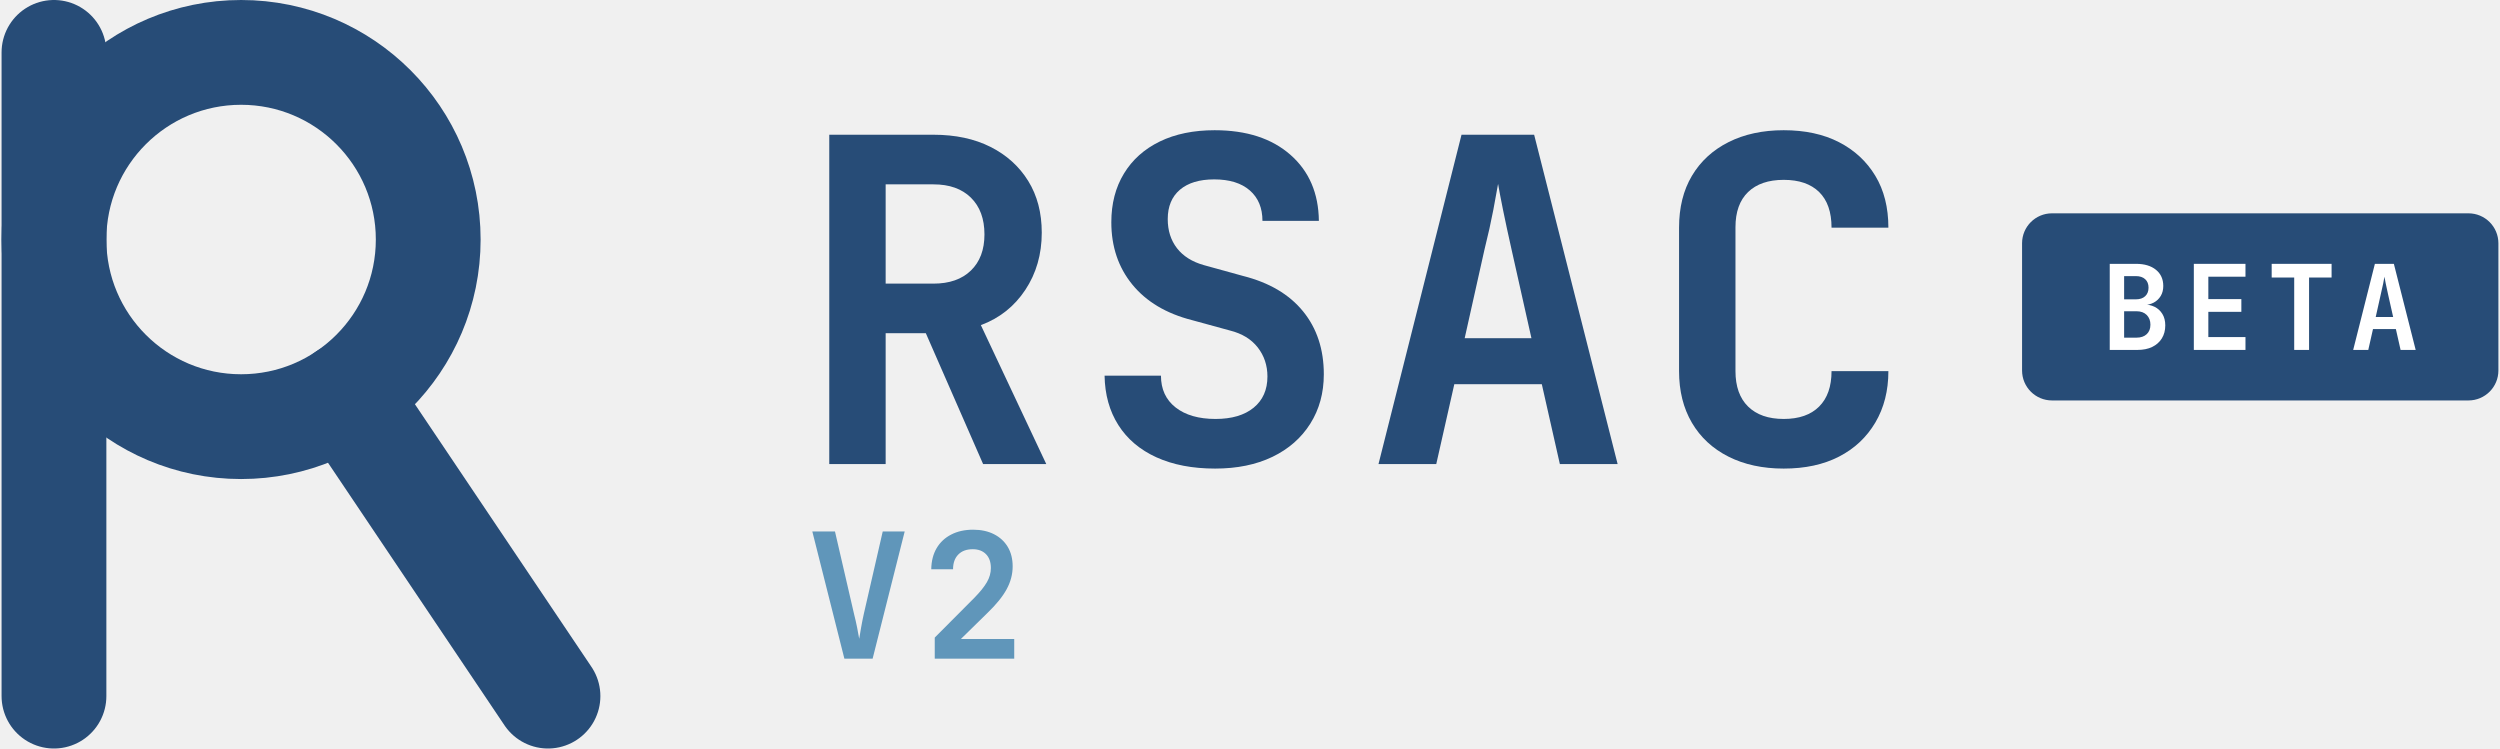
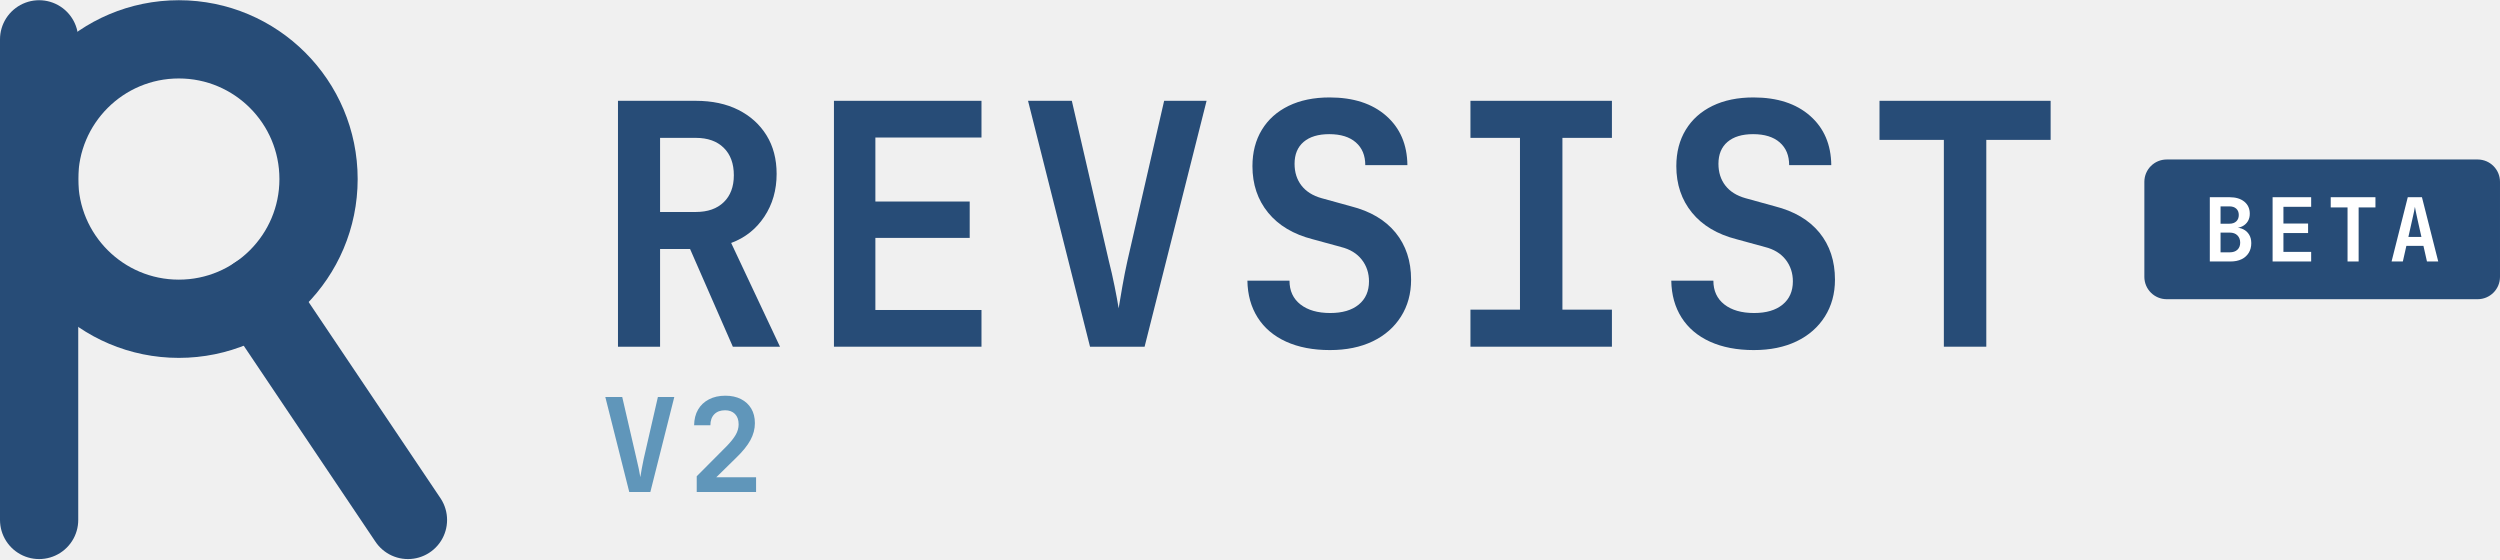
- <svg xmlns="http://www.w3.org/2000/svg" viewBox="0 0 333.58 100" width="334" height="100">
+ <svg xmlns="http://www.w3.org/2000/svg" viewBox="0 0 447.35 100" width="447" height="100">
  <g fill="none" stroke="#274c77" stroke-width="14.0" stroke-linecap="round" stroke-linejoin="round">
    <path d="M 7 7 V 93" />
    <circle cx="32" cy="32" r="25" />
    <path d="M 45.946 52.749 L 73 93" stroke="#274c77" />
  </g>
  <g transform="translate(106.000 62.000) scale(0.44)" fill="#274c77">
    <path transform="translate(0.000 0)" d="M10.41 0.00V-100.00H42.05Q52.05 -100.00 59.38 -96.30Q66.71 -92.60 70.82 -85.96Q74.93 -79.32 74.93 -70.27Q74.93 -60.41 69.93 -52.88Q64.93 -45.34 56.44 -42.19L76.30 0.00H57.12L39.73 -39.73H27.53V0.00ZM27.53 -54.79H42.05Q49.32 -54.79 53.42 -58.77Q57.53 -62.74 57.53 -69.73Q57.53 -76.85 53.42 -80.89Q49.32 -84.93 42.05 -84.93H27.53Z" />
-     <path transform="translate(86.192 0)" d="M41.37 1.37Q31.10 1.37 23.56 -2.05Q16.03 -5.48 11.99 -11.85Q7.95 -18.22 7.81 -26.85H24.93Q24.93 -20.68 29.38 -17.19Q33.84 -13.70 41.51 -13.70Q48.90 -13.70 53.08 -17.12Q57.26 -20.55 57.26 -26.58Q57.26 -31.64 54.32 -35.41Q51.37 -39.18 45.89 -40.55L34.38 -43.70Q22.60 -46.71 16.23 -54.52Q9.86 -62.33 9.86 -73.42Q9.86 -81.92 13.70 -88.22Q17.53 -94.52 24.59 -97.95Q31.64 -101.37 41.23 -101.37Q55.75 -101.37 64.25 -93.90Q72.74 -86.44 72.88 -73.84H55.75Q55.75 -79.73 51.92 -83.08Q48.08 -86.44 41.10 -86.44Q34.38 -86.44 30.68 -83.29Q26.99 -80.14 26.99 -74.38Q26.99 -69.18 29.79 -65.55Q32.60 -61.92 37.95 -60.41L49.86 -57.12Q61.78 -54.11 68.08 -46.37Q74.38 -38.63 74.38 -27.26Q74.38 -18.77 70.27 -12.26Q66.16 -5.75 58.77 -2.19Q51.37 1.37 41.37 1.37Z" />
-     <path transform="translate(172.384 0)" d="M4.79 0.00 30.00 -100.00H52.05L77.40 0.00H59.86L54.38 -24.25H27.81L22.33 0.00ZM30.96 -38.22H51.23L45.21 -65.07Q43.70 -71.78 42.60 -77.19Q41.51 -82.60 41.10 -85.07Q40.68 -82.60 39.66 -77.19Q38.63 -71.78 36.99 -65.21Z" />
-     <path transform="translate(258.576 0)" d="M41.64 1.37Q32.05 1.37 24.86 -2.26Q17.67 -5.89 13.77 -12.53Q9.86 -19.18 9.86 -28.22V-71.78Q9.86 -80.96 13.77 -87.53Q17.67 -94.11 24.86 -97.74Q32.05 -101.37 41.64 -101.37Q51.37 -101.37 58.42 -97.74Q65.48 -94.11 69.45 -87.53Q73.42 -80.96 73.42 -71.78H56.16Q56.16 -78.90 52.40 -82.60Q48.63 -86.30 41.64 -86.30Q34.66 -86.30 30.82 -82.60Q26.99 -78.90 26.99 -71.92V-28.22Q26.99 -21.23 30.82 -17.47Q34.66 -13.70 41.64 -13.70Q48.63 -13.70 52.40 -17.47Q56.16 -21.23 56.16 -28.22H73.42Q73.42 -19.32 69.45 -12.60Q65.48 -5.89 58.42 -2.26Q51.37 1.37 41.64 1.37Z" />
+     <path transform="translate(86.192 0)" d="M12.05 0.00V-100.00H72.05V-85.07H28.90V-59.04H67.26V-44.25H28.90V-14.93H72.05V0.00Z" />
+     <path transform="translate(172.384 0)" d="M30.00 0.00 4.79 -100.00H22.60L37.67 -34.79Q38.90 -30.00 40.00 -24.52Q41.10 -19.04 41.64 -15.62Q42.19 -19.04 43.15 -24.52Q44.11 -30.00 45.21 -34.93L60.14 -100.00H77.40L52.19 0.00Z" />
+     <path transform="translate(258.576 0)" d="M41.37 1.37Q31.10 1.37 23.56 -2.05Q16.03 -5.48 11.99 -11.85Q7.95 -18.22 7.81 -26.85H24.93Q24.93 -20.68 29.38 -17.19Q33.84 -13.70 41.51 -13.70Q48.90 -13.70 53.08 -17.12Q57.26 -20.55 57.26 -26.58Q57.26 -31.64 54.32 -35.41Q51.37 -39.18 45.89 -40.55L34.38 -43.70Q22.60 -46.71 16.23 -54.52Q9.86 -62.33 9.86 -73.42Q9.86 -81.92 13.70 -88.22Q17.53 -94.52 24.59 -97.95Q31.64 -101.37 41.23 -101.37Q55.75 -101.37 64.25 -93.90Q72.74 -86.44 72.88 -73.84H55.75Q55.75 -79.73 51.92 -83.08Q48.08 -86.44 41.10 -86.44Q34.38 -86.44 30.68 -83.29Q26.99 -80.14 26.99 -74.38Q26.99 -69.18 29.79 -65.55Q32.60 -61.92 37.95 -60.41L49.86 -57.12Q61.78 -54.11 68.08 -46.37Q74.38 -38.63 74.38 -27.26Q74.38 -18.77 70.27 -12.26Q66.16 -5.75 58.77 -2.19Q51.37 1.37 41.37 1.37Z" />
+     <path transform="translate(344.768 0)" d="M12.33 0.00V-15.07H32.47V-84.93H12.33V-100.00H69.86V-84.93H49.73V-15.07H69.86V0.00Z" />
+     <path transform="translate(430.960 0)" d="M41.37 1.37Q31.10 1.37 23.56 -2.05Q16.03 -5.48 11.99 -11.85Q7.95 -18.22 7.81 -26.85H24.93Q24.93 -20.68 29.38 -17.19Q33.84 -13.70 41.51 -13.70Q48.90 -13.70 53.08 -17.12Q57.26 -20.55 57.26 -26.58Q57.26 -31.64 54.32 -35.41Q51.37 -39.18 45.89 -40.55L34.38 -43.70Q22.60 -46.71 16.23 -54.52Q9.86 -62.33 9.86 -73.42Q9.86 -81.92 13.70 -88.22Q17.53 -94.52 24.59 -97.95Q31.64 -101.37 41.23 -101.37Q55.75 -101.37 64.25 -93.90Q72.74 -86.44 72.88 -73.84H55.75Q55.75 -79.73 51.92 -83.08Q48.08 -86.44 41.10 -86.44Q34.38 -86.44 30.68 -83.29Q26.99 -80.14 26.99 -74.38Q26.99 -69.18 29.79 -65.55Q32.60 -61.92 37.95 -60.41L49.86 -57.12Q61.78 -54.11 68.08 -46.37Q74.38 -38.63 74.38 -27.26Q74.38 -18.77 70.27 -12.26Q66.16 -5.75 58.77 -2.19Q51.37 1.37 41.37 1.37Z" />
+     <path transform="translate(517.152 0)" d="M32.47 0.00V-84.11H6.30V-100.00H75.89V-84.11H49.73V0.00Z" />
  </g>
  <g transform="translate(107.500 88.000) scale(0.17)" fill="#6096ba">
    <path transform="translate(0.000 0)" d="M30.00 0.00 4.79 -100.00H22.60L37.67 -34.79Q38.90 -30.00 40.00 -24.52Q41.10 -19.04 41.64 -15.62Q42.19 -19.04 43.15 -24.52Q44.11 -30.00 45.21 -34.93L60.14 -100.00H77.40L52.19 0.00Z" />
    <path transform="translate(90.192 0)" d="M10.82 0.00V-16.58L42.05 -47.95Q48.63 -54.66 51.78 -60.07Q54.93 -65.48 54.93 -71.23Q54.93 -78.22 51.10 -82.12Q47.26 -86.03 40.68 -86.03Q33.42 -86.03 29.32 -81.85Q25.21 -77.67 25.21 -70.27H8.08Q8.22 -79.86 12.26 -86.78Q16.30 -93.70 23.70 -97.53Q31.10 -101.37 40.96 -101.37Q50.41 -101.37 57.40 -97.81Q64.38 -94.25 68.22 -87.81Q72.05 -81.37 72.05 -72.47Q72.05 -63.29 67.33 -54.59Q62.60 -45.89 52.19 -35.89L31.37 -15.48H73.29V0.00Z" />
  </g>
-   <rect x="269.938" y="28.500" width="63.638" height="25.000" rx="4.000" fill="#274c77" />
-   <g transform="translate(280.438 46.750) scale(0.115)" fill="#ffffff">
+   <rect x="383.711" y="28.500" width="63.638" height="25.000" rx="4.000" fill="#274c77" />
+   <g transform="translate(394.211 46.750) scale(0.115)" fill="#ffffff">
    <path transform="translate(0.000 0)" d="M10.55 0.00V-100.00H41.23Q55.75 -100.00 64.25 -93.08Q72.74 -86.16 72.74 -74.25Q72.74 -67.53 69.73 -62.60Q66.71 -57.67 61.58 -54.93Q56.44 -52.19 49.73 -52.19V-52.74Q56.99 -52.88 62.67 -50.07Q68.36 -47.26 71.71 -41.78Q75.07 -36.30 75.07 -28.49Q75.07 -19.86 71.10 -13.42Q67.12 -6.99 59.93 -3.49Q52.74 0.00 42.74 0.00ZM27.26 -14.25H41.64Q49.18 -14.25 53.49 -18.29Q57.81 -22.33 57.81 -29.32Q57.81 -36.30 53.49 -40.62Q49.18 -44.93 41.64 -44.93H27.26ZM27.26 -58.77H40.96Q47.81 -58.77 51.71 -62.40Q55.62 -66.03 55.62 -72.33Q55.62 -78.63 51.71 -82.19Q47.81 -85.75 40.96 -85.75H27.26Z" />
    <path transform="translate(96.192 0)" d="M12.05 0.00V-100.00H72.05V-85.07H28.90V-59.04H67.26V-44.25H28.90V-14.93H72.05V0.00Z" />
    <path transform="translate(192.384 0)" d="M32.47 0.00V-84.11H6.30V-100.00H75.89V-84.11H49.73V0.00Z" />
    <path transform="translate(288.576 0)" d="M4.79 0.00 30.00 -100.00H52.05L77.40 0.00H59.86L54.38 -24.25H27.81L22.33 0.00ZM30.96 -38.22H51.23L45.21 -65.07Q43.70 -71.78 42.60 -77.19Q41.51 -82.60 41.10 -85.07Q40.68 -82.60 39.66 -77.19Q38.63 -71.78 36.99 -65.21Z" />
  </g>
</svg>
